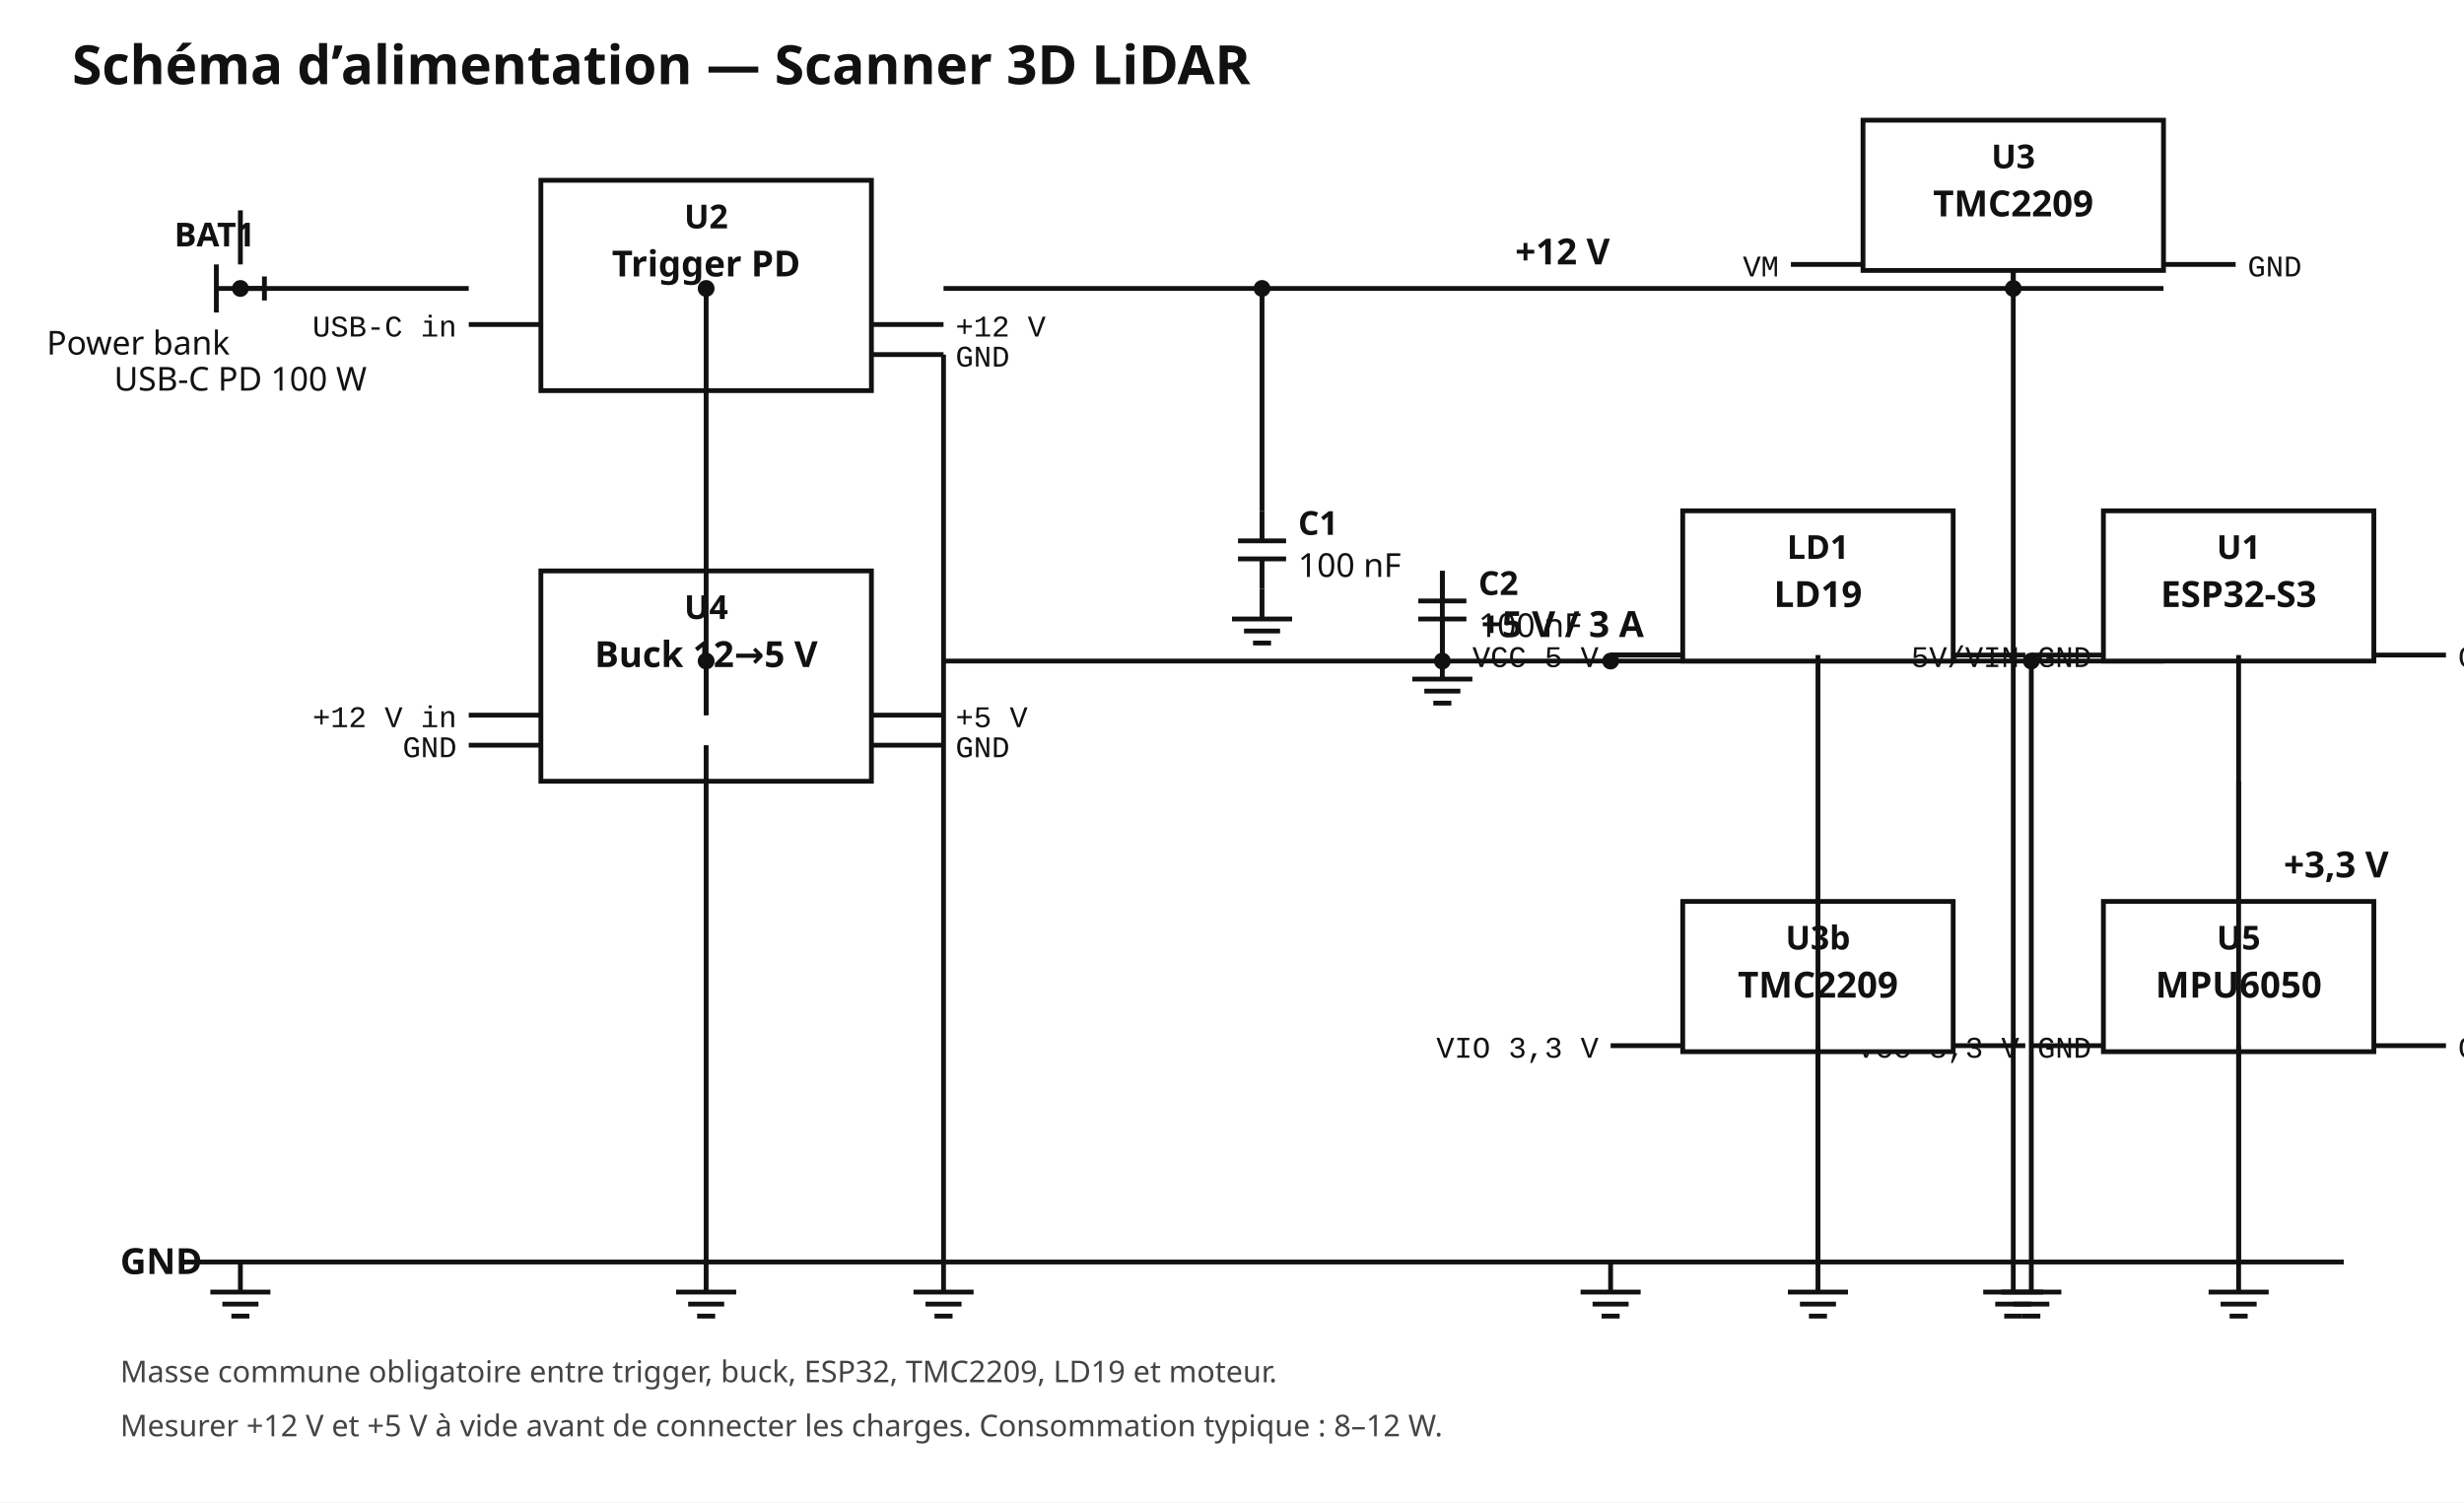
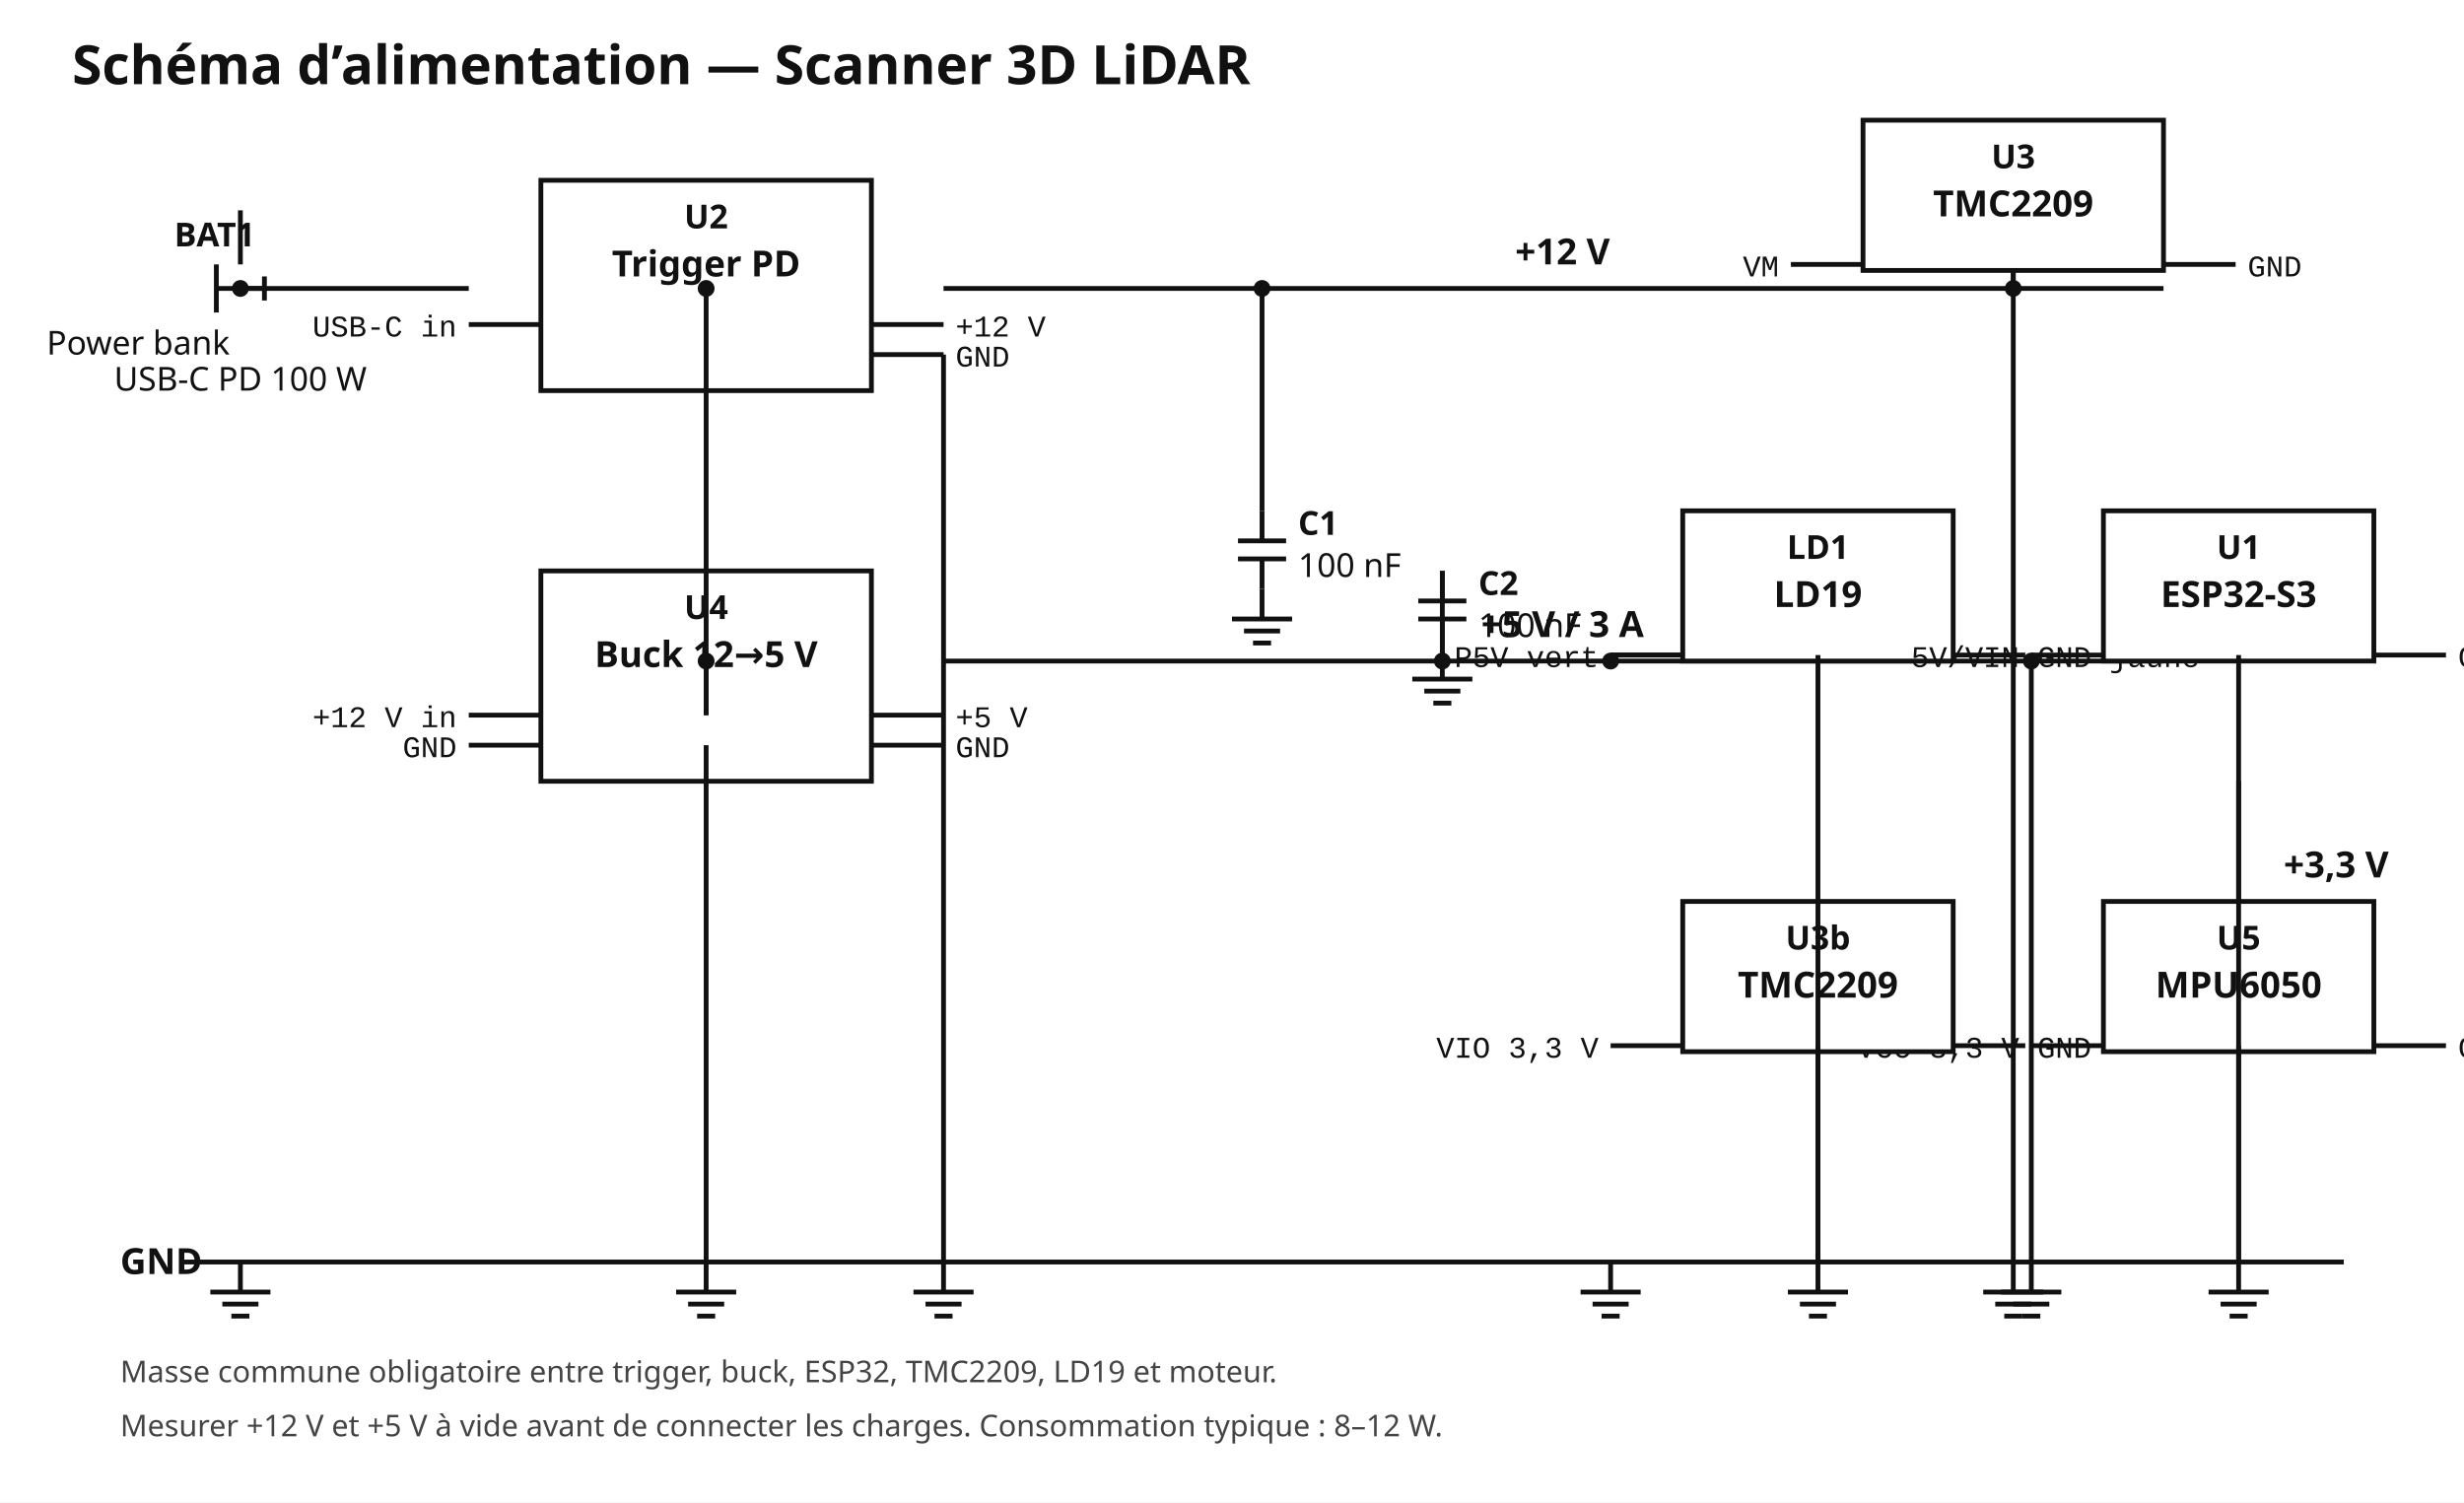
<svg xmlns="http://www.w3.org/2000/svg" width="820" height="500" viewBox="0 0 820 500">
  <rect width="820" height="500" fill="#fff" />
  <style>
  .wire { fill:none; stroke:#111; stroke-width:1.6; }
  .wire-thin { fill:none; stroke:#111; stroke-width:1.2; }
  .sym { fill:none; stroke:#111; stroke-width:1.6; }
  .sym-fill { fill:#fff; stroke:#111; stroke-width:1.6; }
  .title { font:700 18px "Segoe UI",system-ui,sans-serif; fill:#111; }
  .label { font:600 12px "Segoe UI",system-ui,sans-serif; fill:#111; }
  .small { font:11px "Segoe UI",system-ui,sans-serif; fill:#111; }
  .pin { font:10px "Consolas","Courier New",monospace; fill:#111; }
  .note { font:10px "Segoe UI",system-ui,sans-serif; fill:#444; }
  .ref { font:700 11px "Segoe UI",system-ui,sans-serif; fill:#111; }
</style>
  <text x="24" y="28" text-anchor="start" class="title">Schéma d’alimentation — Scanner 3D LiDAR</text>
  <path d="M80,70 L80,88" class="wire" />
  <path d="M72,88 L72,104" class="sym" />
  <path d="M88,92 L88,100" class="sym" />
  <path d="M72,96 L88,96" class="sym" />
  <text x="58" y="82" text-anchor="start" class="ref">BAT1</text>
  <text x="46" y="118" text-anchor="middle" class="small">Power bank</text>
  <text x="80" y="130" text-anchor="middle" class="small">USB-C PD 100 W</text>
  <rect x="180" y="60" width="110" height="70" class="sym-fill" />
  <text x="235.0" y="76" text-anchor="middle" class="ref">U2</text>
  <text x="235.0" y="92" text-anchor="middle" class="label">Trigger PD</text>
  <path d="M156,108.0 L180,108.0" class="wire" />
  <text x="152" y="112.0" text-anchor="end" class="pin">USB-C in</text>
  <path d="M290,108.0 L314,108.0" class="wire" />
  <text x="318" y="112.0" text-anchor="start" class="pin">+12 V</text>
  <path d="M290,118.0 L314,118.0" class="wire" />
  <text x="318" y="122.0" text-anchor="start" class="pin">GND</text>
  <path d="M80,96 L156,96" class="wire" />
  <circle cx="80" cy="96" r="2.8" fill="#111" />
  <path d="M314,96 L720,96" class="wire" />
  <text x="520" y="88" text-anchor="middle" class="label">+12 V</text>
  <rect x="620" y="40" width="100" height="50" class="sym-fill" />
  <text x="670.0" y="56" text-anchor="middle" class="ref">U3</text>
  <text x="670.0" y="72" text-anchor="middle" class="label">TMC2209</text>
  <path d="M596,88.0 L620,88.0" class="wire" />
  <text x="592" y="92.0" text-anchor="end" class="pin">VM</text>
  <path d="M720,88.0 L744,88.0" class="wire" />
  <text x="748" y="92.0" text-anchor="start" class="pin">GND</text>
  <path d="M670,90 L670,96" class="wire" />
  <circle cx="670" cy="96" r="2.8" fill="#111" />
  <rect x="180" y="190" width="110" height="70" class="sym-fill" />
  <text x="235.0" y="206" text-anchor="middle" class="ref">U4</text>
  <text x="235.0" y="222" text-anchor="middle" class="label">Buck 12→5 V</text>
  <path d="M156,238.0 L180,238.0" class="wire" />
  <text x="152" y="242.0" text-anchor="end" class="pin">+12 V in</text>
  <path d="M156,248.0 L180,248.0" class="wire" />
  <text x="152" y="252.0" text-anchor="end" class="pin">GND</text>
  <path d="M290,238.0 L314,238.0" class="wire" />
  <text x="318" y="242.0" text-anchor="start" class="pin">+5 V</text>
  <path d="M290,248.0 L314,248.0" class="wire" />
  <text x="318" y="252.0" text-anchor="start" class="pin">GND</text>
  <path d="M235,96 L235,238" class="wire" />
  <circle cx="235" cy="96" r="2.8" fill="#111" />
  <path d="M314,220 L720,220" class="wire" />
  <text x="520" y="212" text-anchor="middle" class="label">+5 V / 3 A</text>
  <path d="M235,238 L235,220" class="wire" />
  <circle cx="235" cy="220" r="2.8" fill="#111" />
  <rect x="560" y="170" width="90" height="50" class="sym-fill" />
  <text x="605.0" y="186" text-anchor="middle" class="ref">LD1</text>
  <text x="605.0" y="202" text-anchor="middle" class="label">LD19</text>
  <path d="M536,218.0 L560,218.0" class="wire" />
-   <text x="532" y="222.0" text-anchor="end" class="pin">VCC 5 V</text>
+   <text x="532" y="222.0" text-anchor="end" class="pin">P5V vert</text>
  <path d="M650,218.0 L674,218.0" class="wire" />
-   <text x="678" y="222.0" text-anchor="start" class="pin">GND</text>
+   <text x="678" y="222.0" text-anchor="start" class="pin">GND jaune</text>
  <path d="M536,218 L560,218" class="wire" />
  <path d="M536,218 L536,220" class="wire" />
  <circle cx="536" cy="220" r="2.8" fill="#111" />
  <rect x="700" y="170" width="90" height="50" class="sym-fill" />
  <text x="745.0" y="186" text-anchor="middle" class="ref">U1</text>
  <text x="745.0" y="202" text-anchor="middle" class="label">ESP32-S3</text>
  <path d="M676,218.0 L700,218.0" class="wire" />
  <text x="672" y="222.0" text-anchor="end" class="pin">5V/VIN</text>
  <path d="M790,218.0 L814,218.0" class="wire" />
  <text x="818" y="222.0" text-anchor="start" class="pin">GND</text>
  <path d="M676,218 L676,220" class="wire" />
  <circle cx="676" cy="220" r="2.8" fill="#111" />
  <path d="M745,260 L745,300" class="wire" />
  <text x="760" y="292" text-anchor="start" class="label">+3,3 V</text>
  <rect x="700" y="300" width="90" height="50" class="sym-fill" />
  <text x="745.0" y="316" text-anchor="middle" class="ref">U5</text>
  <text x="745.0" y="332" text-anchor="middle" class="label">MPU6050</text>
  <path d="M676,348.0 L700,348.0" class="wire" />
  <text x="672" y="352.0" text-anchor="end" class="pin">VCC 3,3 V</text>
  <path d="M790,348.0 L814,348.0" class="wire" />
  <text x="818" y="352.0" text-anchor="start" class="pin">GND</text>
  <rect x="560" y="300" width="90" height="50" class="sym-fill" />
  <text x="605.0" y="316" text-anchor="middle" class="ref">U3b</text>
  <text x="605.0" y="332" text-anchor="middle" class="label">TMC2209</text>
  <path d="M536,348.0 L560,348.0" class="wire" />
  <text x="532" y="352.0" text-anchor="end" class="pin">VIO 3,3 V</text>
  <path d="M650,348.0 L674,348.0" class="wire" />
  <text x="678" y="352.0" text-anchor="start" class="pin">GND</text>
  <path d="M420,170 L420,180" class="wire" />
  <path d="M412,180 L428,180" class="sym" />
  <path d="M412,186 L428,186" class="sym" />
  <path d="M420,186 L420,196" class="wire" />
  <text x="432" y="178" text-anchor="start" class="ref">C1</text>
  <text x="432" y="192" text-anchor="start" class="small">100 nF</text>
  <path d="M420,96 L420,170" class="wire" />
  <circle cx="420" cy="96" r="2.8" fill="#111" />
  <path d="M420,196 L420,206" class="wire" />
  <path d="M410,206 L430,206" class="wire" />
  <path d="M414,210 L426,210" class="wire" />
  <path d="M417,214 L423,214" class="wire" />
  <path d="M480,190 L480,200" class="wire" />
  <path d="M472,200 L488,200" class="sym" />
  <path d="M472,206 L488,206" class="sym" />
  <path d="M480,206 L480,216" class="wire" />
  <text x="492" y="198" text-anchor="start" class="ref">C2</text>
  <text x="492" y="212" text-anchor="start" class="small">100 nF</text>
  <path d="M480,220 L480,190" class="wire" />
  <circle cx="480" cy="220" r="2.8" fill="#111" />
  <path d="M480,216 L480,226" class="wire" />
  <path d="M470,226 L490,226" class="wire" />
  <path d="M474,230 L486,230" class="wire" />
  <path d="M477,234 L483,234" class="wire" />
  <path d="M60,420 L780,420" class="wire" />
  <text x="40" y="424" text-anchor="start" class="label">GND</text>
  <path d="M235,248 L235,420" class="wire" />
  <path d="M314,118 L314,420" class="wire" />
  <path d="M605,218 L605,420" class="wire" />
  <path d="M676,218 L676,420" class="wire" />
  <path d="M745,218 L745,420" class="wire" />
  <path d="M605,348 L605,420" class="wire" />
  <path d="M745,348 L745,420" class="wire" />
  <path d="M670,90 L670,420" class="wire" />
  <path d="M80,420 L80,430" class="wire" />
  <path d="M70,430 L90,430" class="wire" />
  <path d="M74,434 L86,434" class="wire" />
  <path d="M77,438 L83,438" class="wire" />
  <path d="M235,420 L235,430" class="wire" />
  <path d="M225,430 L245,430" class="wire" />
  <path d="M229,434 L241,434" class="wire" />
  <path d="M232,438 L238,438" class="wire" />
  <path d="M314,420 L314,430" class="wire" />
  <path d="M304,430 L324,430" class="wire" />
  <path d="M308,434 L320,434" class="wire" />
  <path d="M311,438 L317,438" class="wire" />
  <path d="M536,420 L536,430" class="wire" />
  <path d="M526,430 L546,430" class="wire" />
  <path d="M530,434 L542,434" class="wire" />
  <path d="M533,438 L539,438" class="wire" />
  <path d="M605,420 L605,430" class="wire" />
  <path d="M595,430 L615,430" class="wire" />
  <path d="M599,434 L611,434" class="wire" />
  <path d="M602,438 L608,438" class="wire" />
  <path d="M670,420 L670,430" class="wire" />
  <path d="M660,430 L680,430" class="wire" />
  <path d="M664,434 L676,434" class="wire" />
  <path d="M667,438 L673,438" class="wire" />
  <path d="M676,420 L676,430" class="wire" />
  <path d="M666,430 L686,430" class="wire" />
  <path d="M670,434 L682,434" class="wire" />
  <path d="M673,438 L679,438" class="wire" />
  <path d="M745,420 L745,430" class="wire" />
  <path d="M735,430 L755,430" class="wire" />
  <path d="M739,434 L751,434" class="wire" />
  <path d="M742,438 L748,438" class="wire" />
  <text x="40" y="460" text-anchor="start" class="note">Masse commune obligatoire entre trigger, buck, ESP32, TMC2209, LD19 et moteur.</text>
  <text x="40" y="478" text-anchor="start" class="note">Mesurer +12 V et +5 V à vide avant de connecter les charges. Consommation typique : 8–12 W.</text>
</svg>
